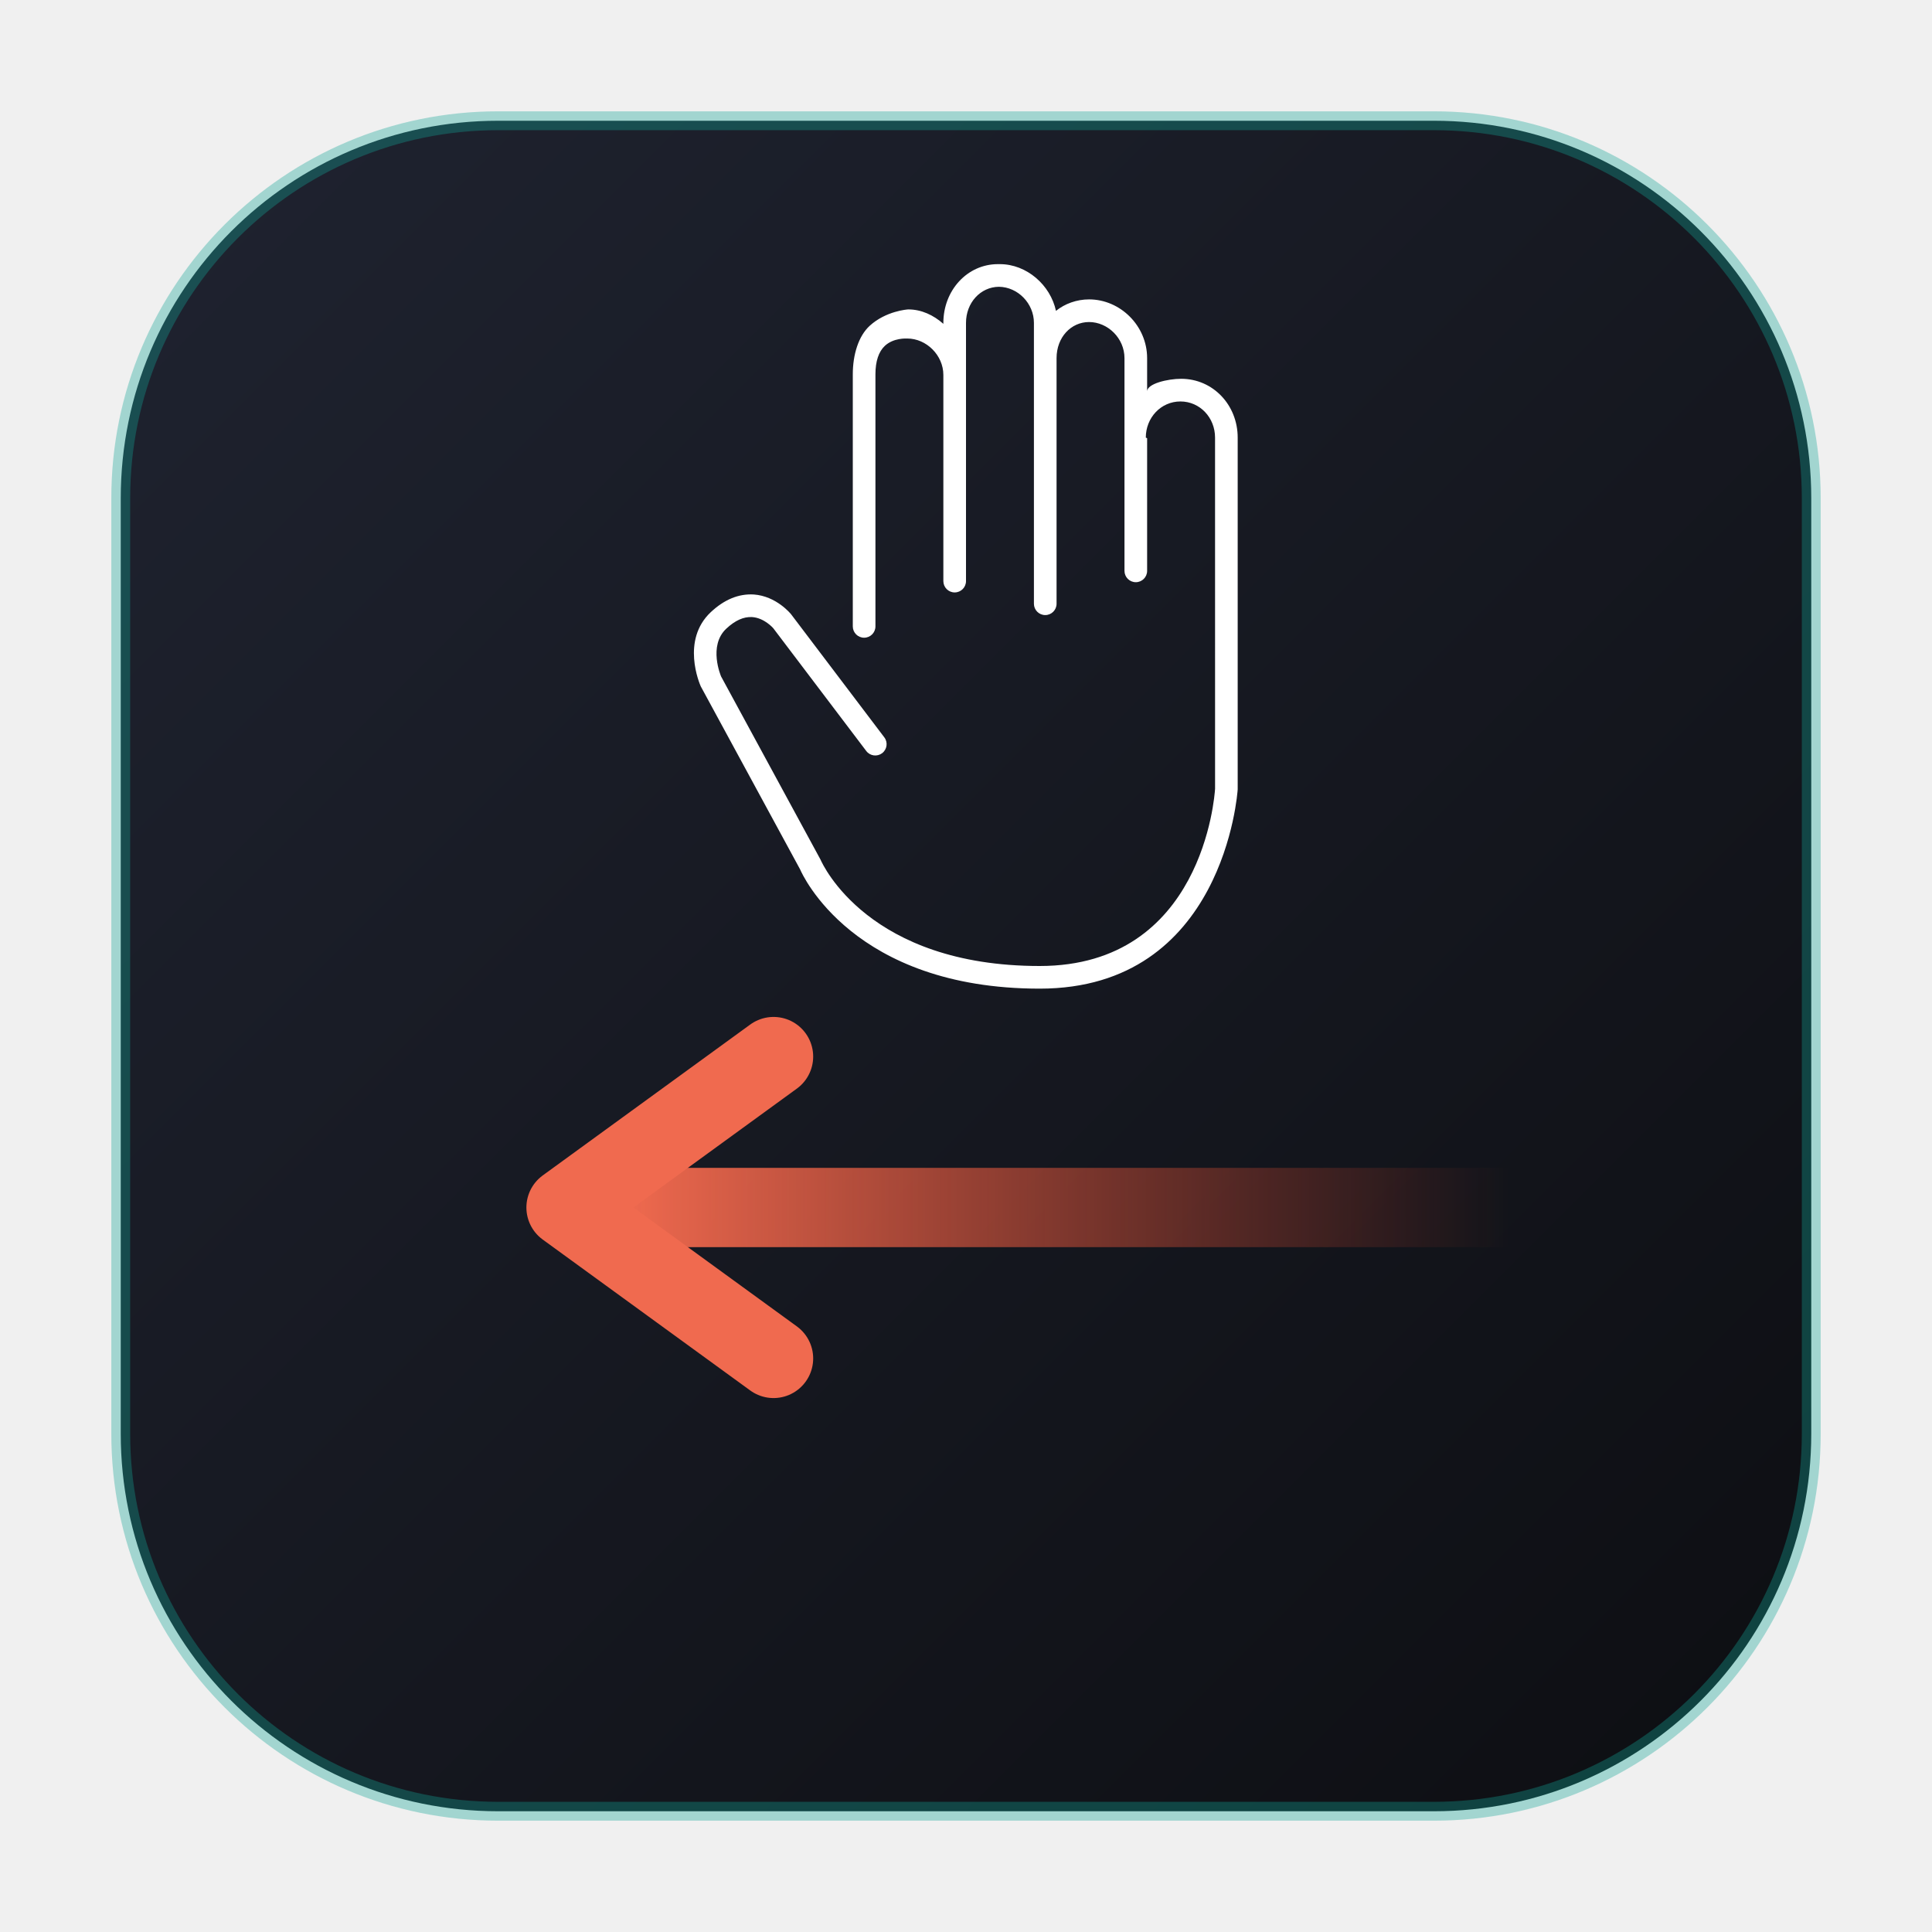
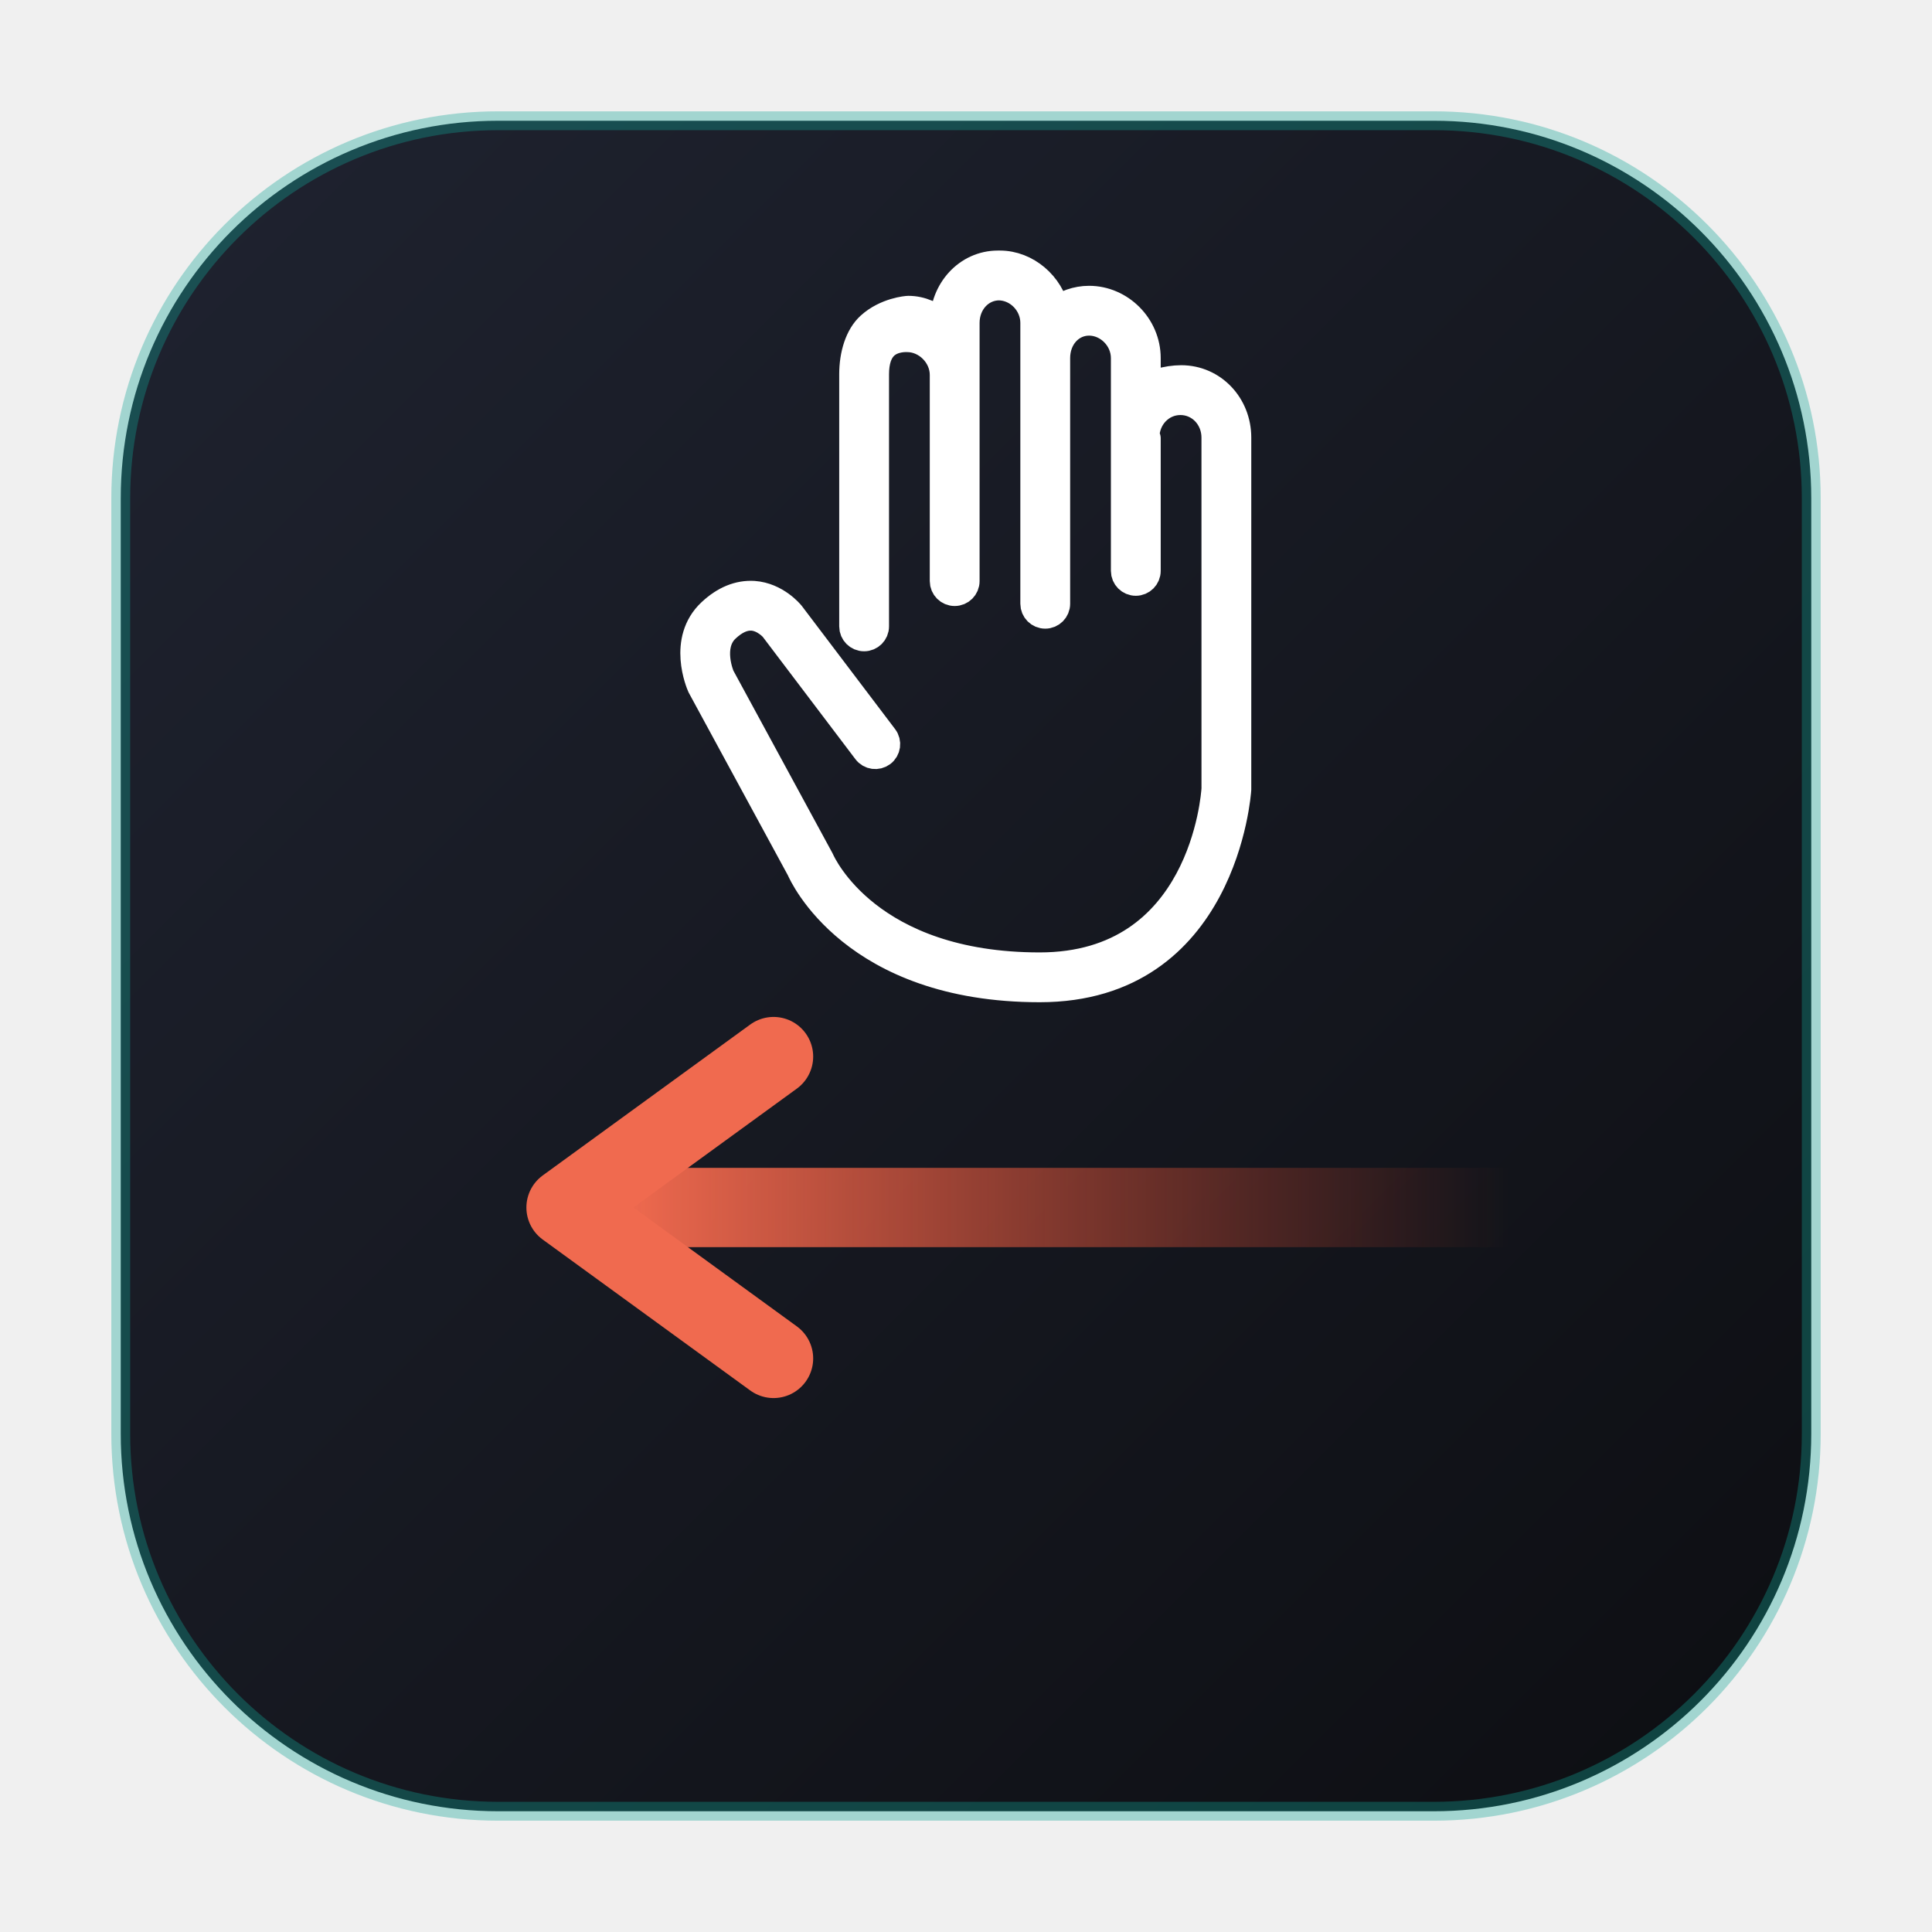
<svg xmlns="http://www.w3.org/2000/svg" viewBox="0 0 1024 1024">
  <defs>
    <linearGradient id="bg" x1="0" y1="0" x2="1" y2="1">
      <stop offset="0" stop-color="#1f2330" />
      <stop offset="1" stop-color="#0d0e12" />
    </linearGradient>
    <linearGradient id="trail" gradientUnits="userSpaceOnUse" x1="800" y1="0" x2="330" y2="0">
      <stop offset="0" stop-color="#e0452a" stop-opacity="0" />
      <stop offset="1" stop-color="#f06a4f" />
    </linearGradient>
    <filter id="glow" x="-30%" y="-30%" width="160%" height="160%">
      <feGaussianBlur stdDeviation="18" />
    </filter>
  </defs>
  <rect x="64" y="64" width="896" height="896" rx="200" fill="url(#bg)" />
  <rect x="64" y="64" width="896" height="896" rx="200" fill="none" stroke="#12a594" stroke-opacity="0.35" stroke-width="10" />
  <path d="M800 640 H330" stroke="url(#trail)" stroke-width="70" stroke-linecap="round" filter="url(#glow)" opacity="0.8" />
  <path d="M800 640 H330" stroke="url(#trail)" stroke-width="42" stroke-linecap="round" />
  <path d="M410 560 L300 640 L410 720" fill="none" stroke="#f06a4f" stroke-width="42" stroke-linecap="round" stroke-linejoin="round" />
-   <path transform="translate(368 140) scale(12)" fill="#ffffff" d="M0.286,18.651l4.387,8.082C4.765,26.948,7.015,32,15.256,32c8.145,0,8.738-8.684,8.744-8.8V7.659c0-1.431-1.085-2.595-2.497-2.595C20.91,5.064,20,5.278,20,5.622v-1.47c0-1.431-1.186-2.595-2.564-2.595c-0.548,0-1.069,0.19-1.462,0.507C15.728,0.921,14.681,0,13.495,0c-0.014,0-0.028,0-0.043,0c-0.015,0-0.028,0-0.042,0C12.054,0,11,1.16,11,2.595v0.042C10.564,2.25,10.028,2,9.454,2C9.453,2,9.452,2,9.451,2c-0.042,0-0.985,0.068-1.7,0.719C7.252,3.173,7,3.996,7,4.865V16c0,0.276,0.224,0.5,0.5,0.5S8,16.276,8,16V4.865c0-0.571,0.141-1.001,0.418-1.258C8.8,3.253,9.355,3.285,9.404,3.285c0.85,0,1.596,0.742,1.596,1.609V14c0,0.276,0.224,0.5,0.5,0.5S12,14.276,12,14V2.595C12,1.706,12.636,1.009,13.452,1C14.292,1.01,15,1.735,15,2.595V15c0,0.276,0.224,0.5,0.5,0.5S16,15.276,16,15V4.152c0-0.924,0.641-1.595,1.436-1.595C18.263,2.558,19,3.273,19,4.152v9.396c0,0.276,0.224,0.5,0.5,0.5s0.5-0.224,0.5-0.5V7.691c0-0.011-0.058-0.02-0.058-0.031c0-0.879,0.668-1.595,1.529-1.595S23,6.78,23,7.659l0.001,15.512C22.982,23.49,22.45,31,15.256,31c-7.548,0-9.581-4.471-9.683-4.701l-4.39-8.087c-0.006-0.014-0.582-1.353,0.23-2.112c0.387-0.362,0.76-0.531,1.135-0.512c0.548,0.035,0.938,0.492,0.939,0.492l4.108,5.424c0.166,0.22,0.479,0.263,0.7,0.097c0.22-0.167,0.264-0.48,0.097-0.7l-4.117-5.436c-0.026-0.032-0.657-0.804-1.649-0.874c-0.661-0.039-1.295,0.216-1.896,0.778C-0.593,16.608,0.232,18.533,0.286,18.651z" />
+   <path transform="translate(368 140) scale(12)" fill="#ffffff" stroke="#ffffff" stroke-width="1.2" stroke-linejoin="round" d="M0.286,18.651l4.387,8.082C4.765,26.948,7.015,32,15.256,32c8.145,0,8.738-8.684,8.744-8.8V7.659c0-1.431-1.085-2.595-2.497-2.595C20.91,5.064,20,5.278,20,5.622v-1.47c0-1.431-1.186-2.595-2.564-2.595c-0.548,0-1.069,0.19-1.462,0.507C15.728,0.921,14.681,0,13.495,0c-0.014,0-0.028,0-0.043,0c-0.015,0-0.028,0-0.042,0C12.054,0,11,1.16,11,2.595v0.042C10.564,2.25,10.028,2,9.454,2C9.453,2,9.452,2,9.451,2c-0.042,0-0.985,0.068-1.7,0.719C7.252,3.173,7,3.996,7,4.865V16c0,0.276,0.224,0.5,0.5,0.5S8,16.276,8,16V4.865c0-0.571,0.141-1.001,0.418-1.258C8.8,3.253,9.355,3.285,9.404,3.285c0.85,0,1.596,0.742,1.596,1.609V14c0,0.276,0.224,0.5,0.5,0.5S12,14.276,12,14V2.595C12,1.706,12.636,1.009,13.452,1C14.292,1.01,15,1.735,15,2.595V15c0,0.276,0.224,0.5,0.5,0.5S16,15.276,16,15V4.152c0-0.924,0.641-1.595,1.436-1.595C18.263,2.558,19,3.273,19,4.152v9.396c0,0.276,0.224,0.5,0.5,0.5s0.5-0.224,0.5-0.5V7.691c0-0.011-0.058-0.02-0.058-0.031c0-0.879,0.668-1.595,1.529-1.595S23,6.78,23,7.659l0.001,15.512C22.982,23.49,22.45,31,15.256,31c-7.548,0-9.581-4.471-9.683-4.701l-4.39-8.087c-0.006-0.014-0.582-1.353,0.23-2.112c0.387-0.362,0.76-0.531,1.135-0.512c0.548,0.035,0.938,0.492,0.939,0.492l4.108,5.424c0.166,0.22,0.479,0.263,0.7,0.097c0.22-0.167,0.264-0.48,0.097-0.7l-4.117-5.436c-0.026-0.032-0.657-0.804-1.649-0.874c-0.661-0.039-1.295,0.216-1.896,0.778C-0.593,16.608,0.232,18.533,0.286,18.651z" />
</svg>
